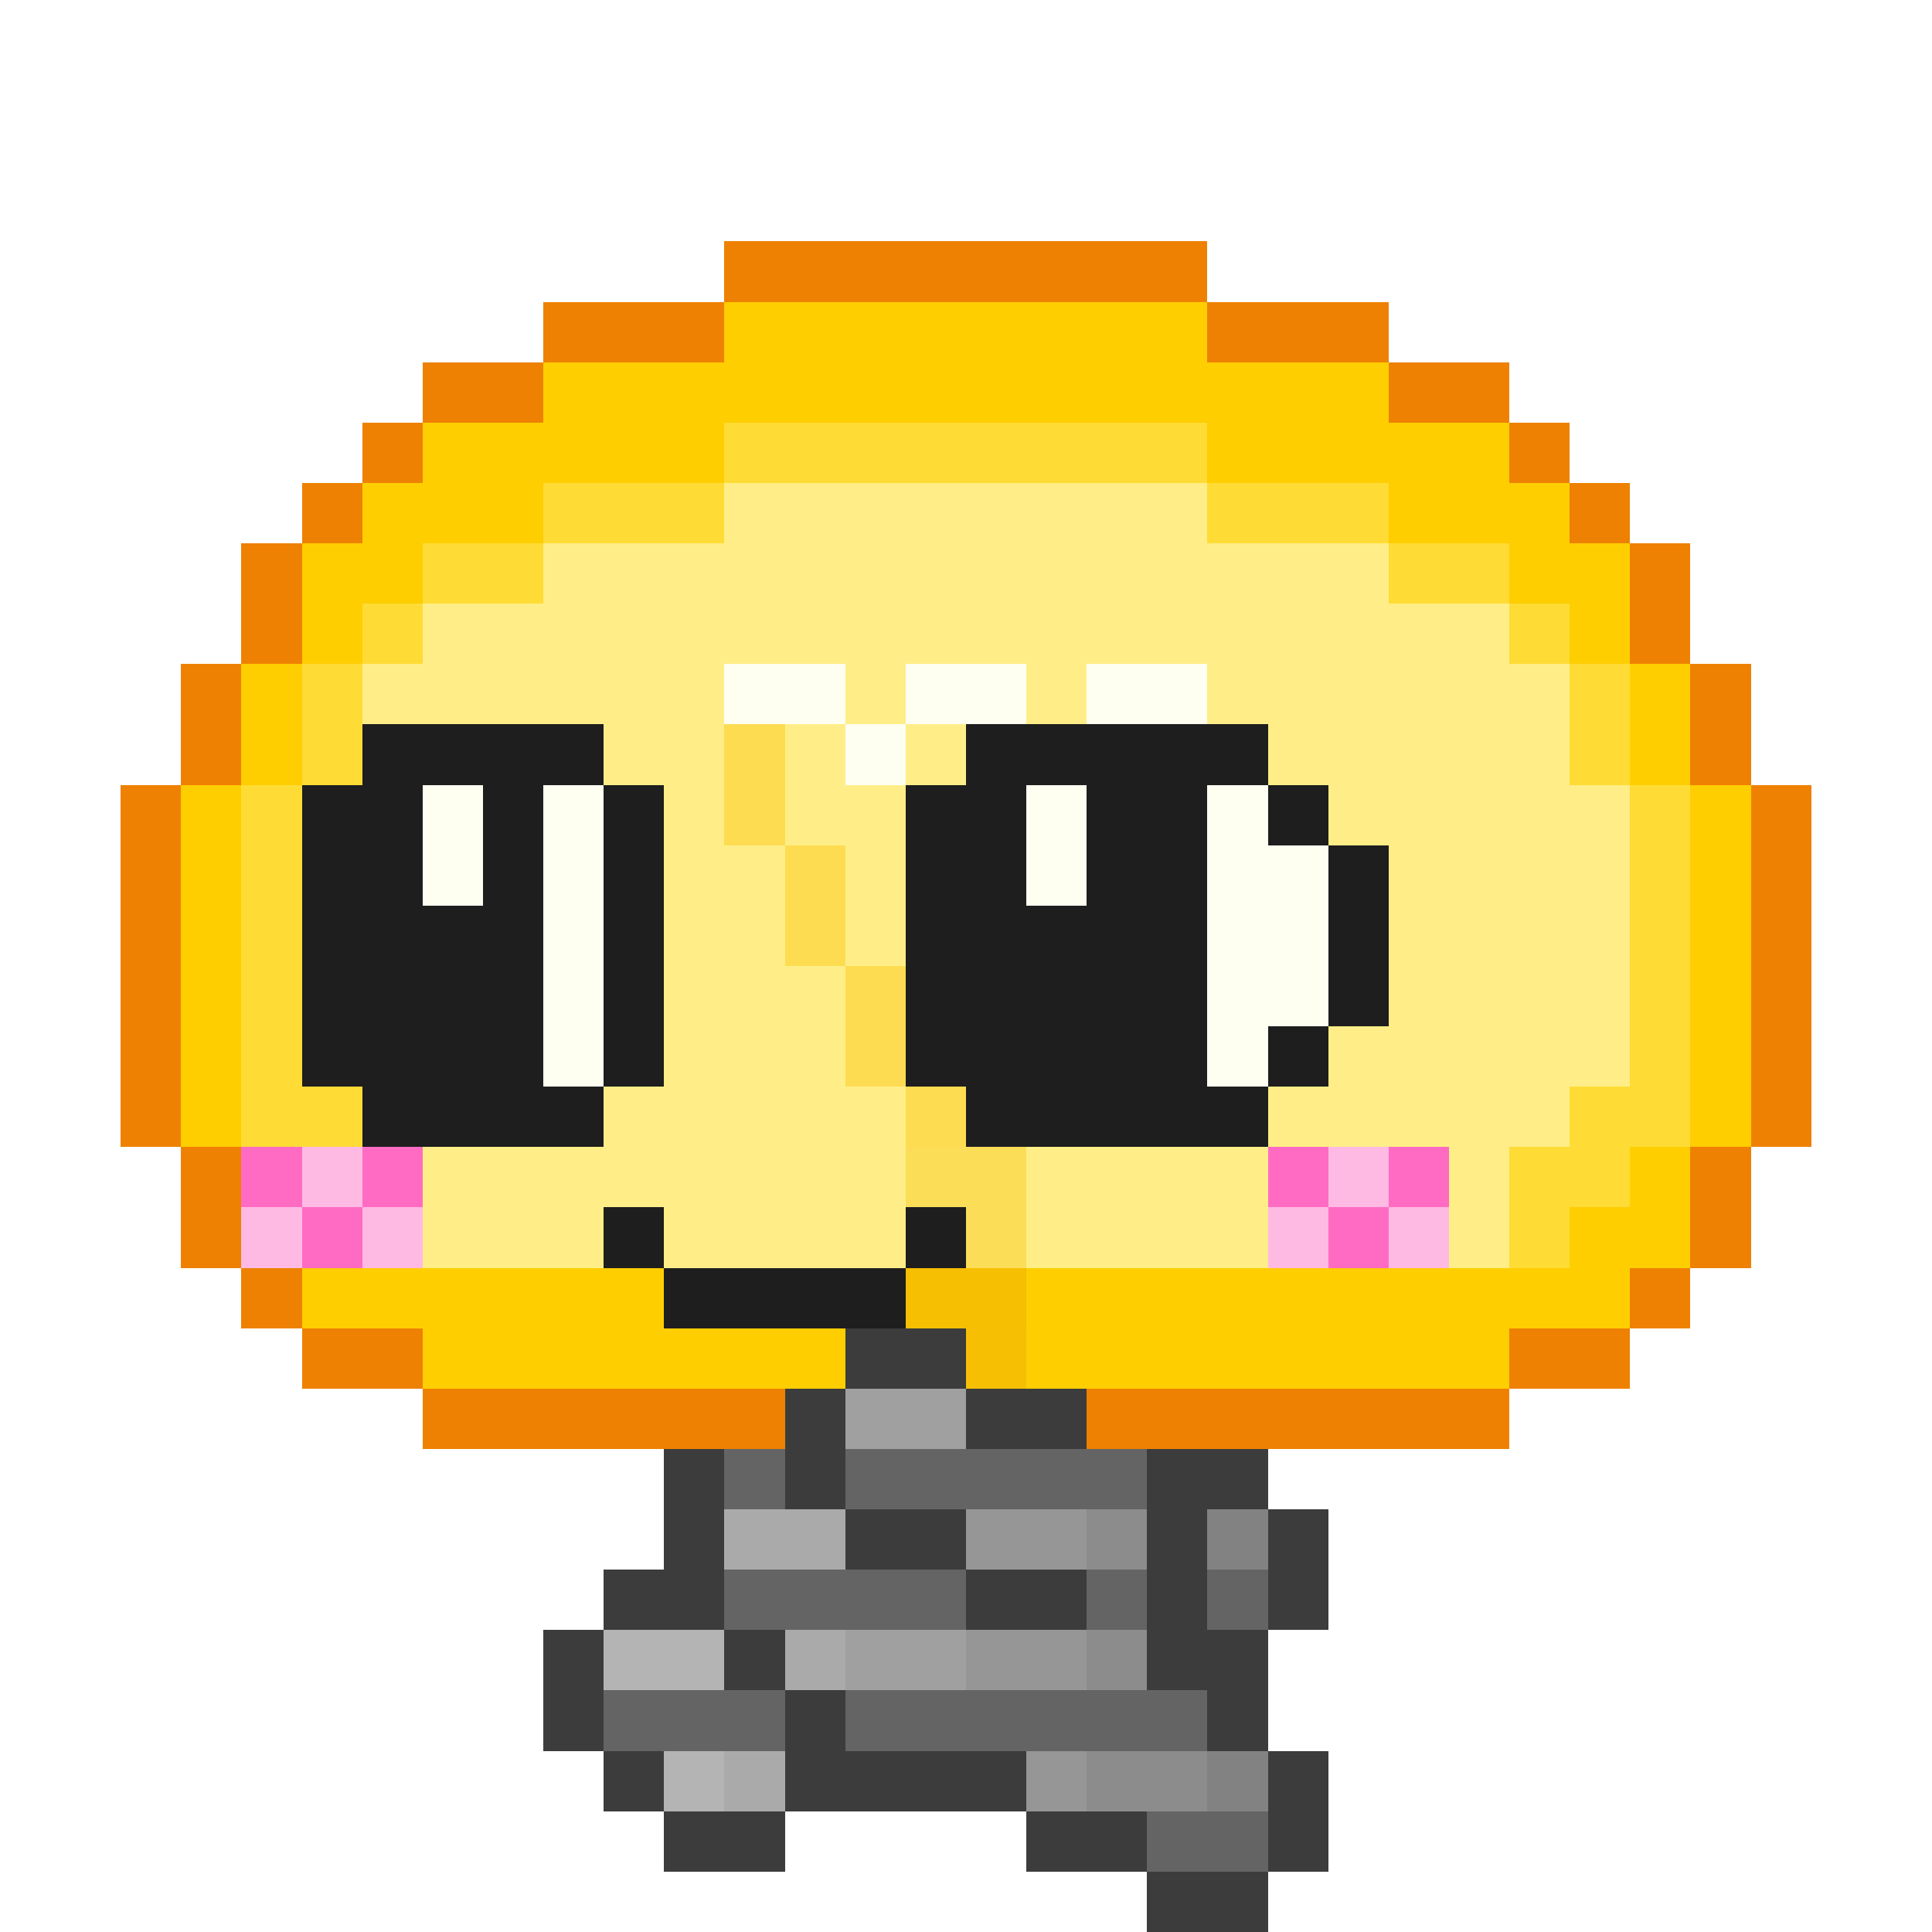
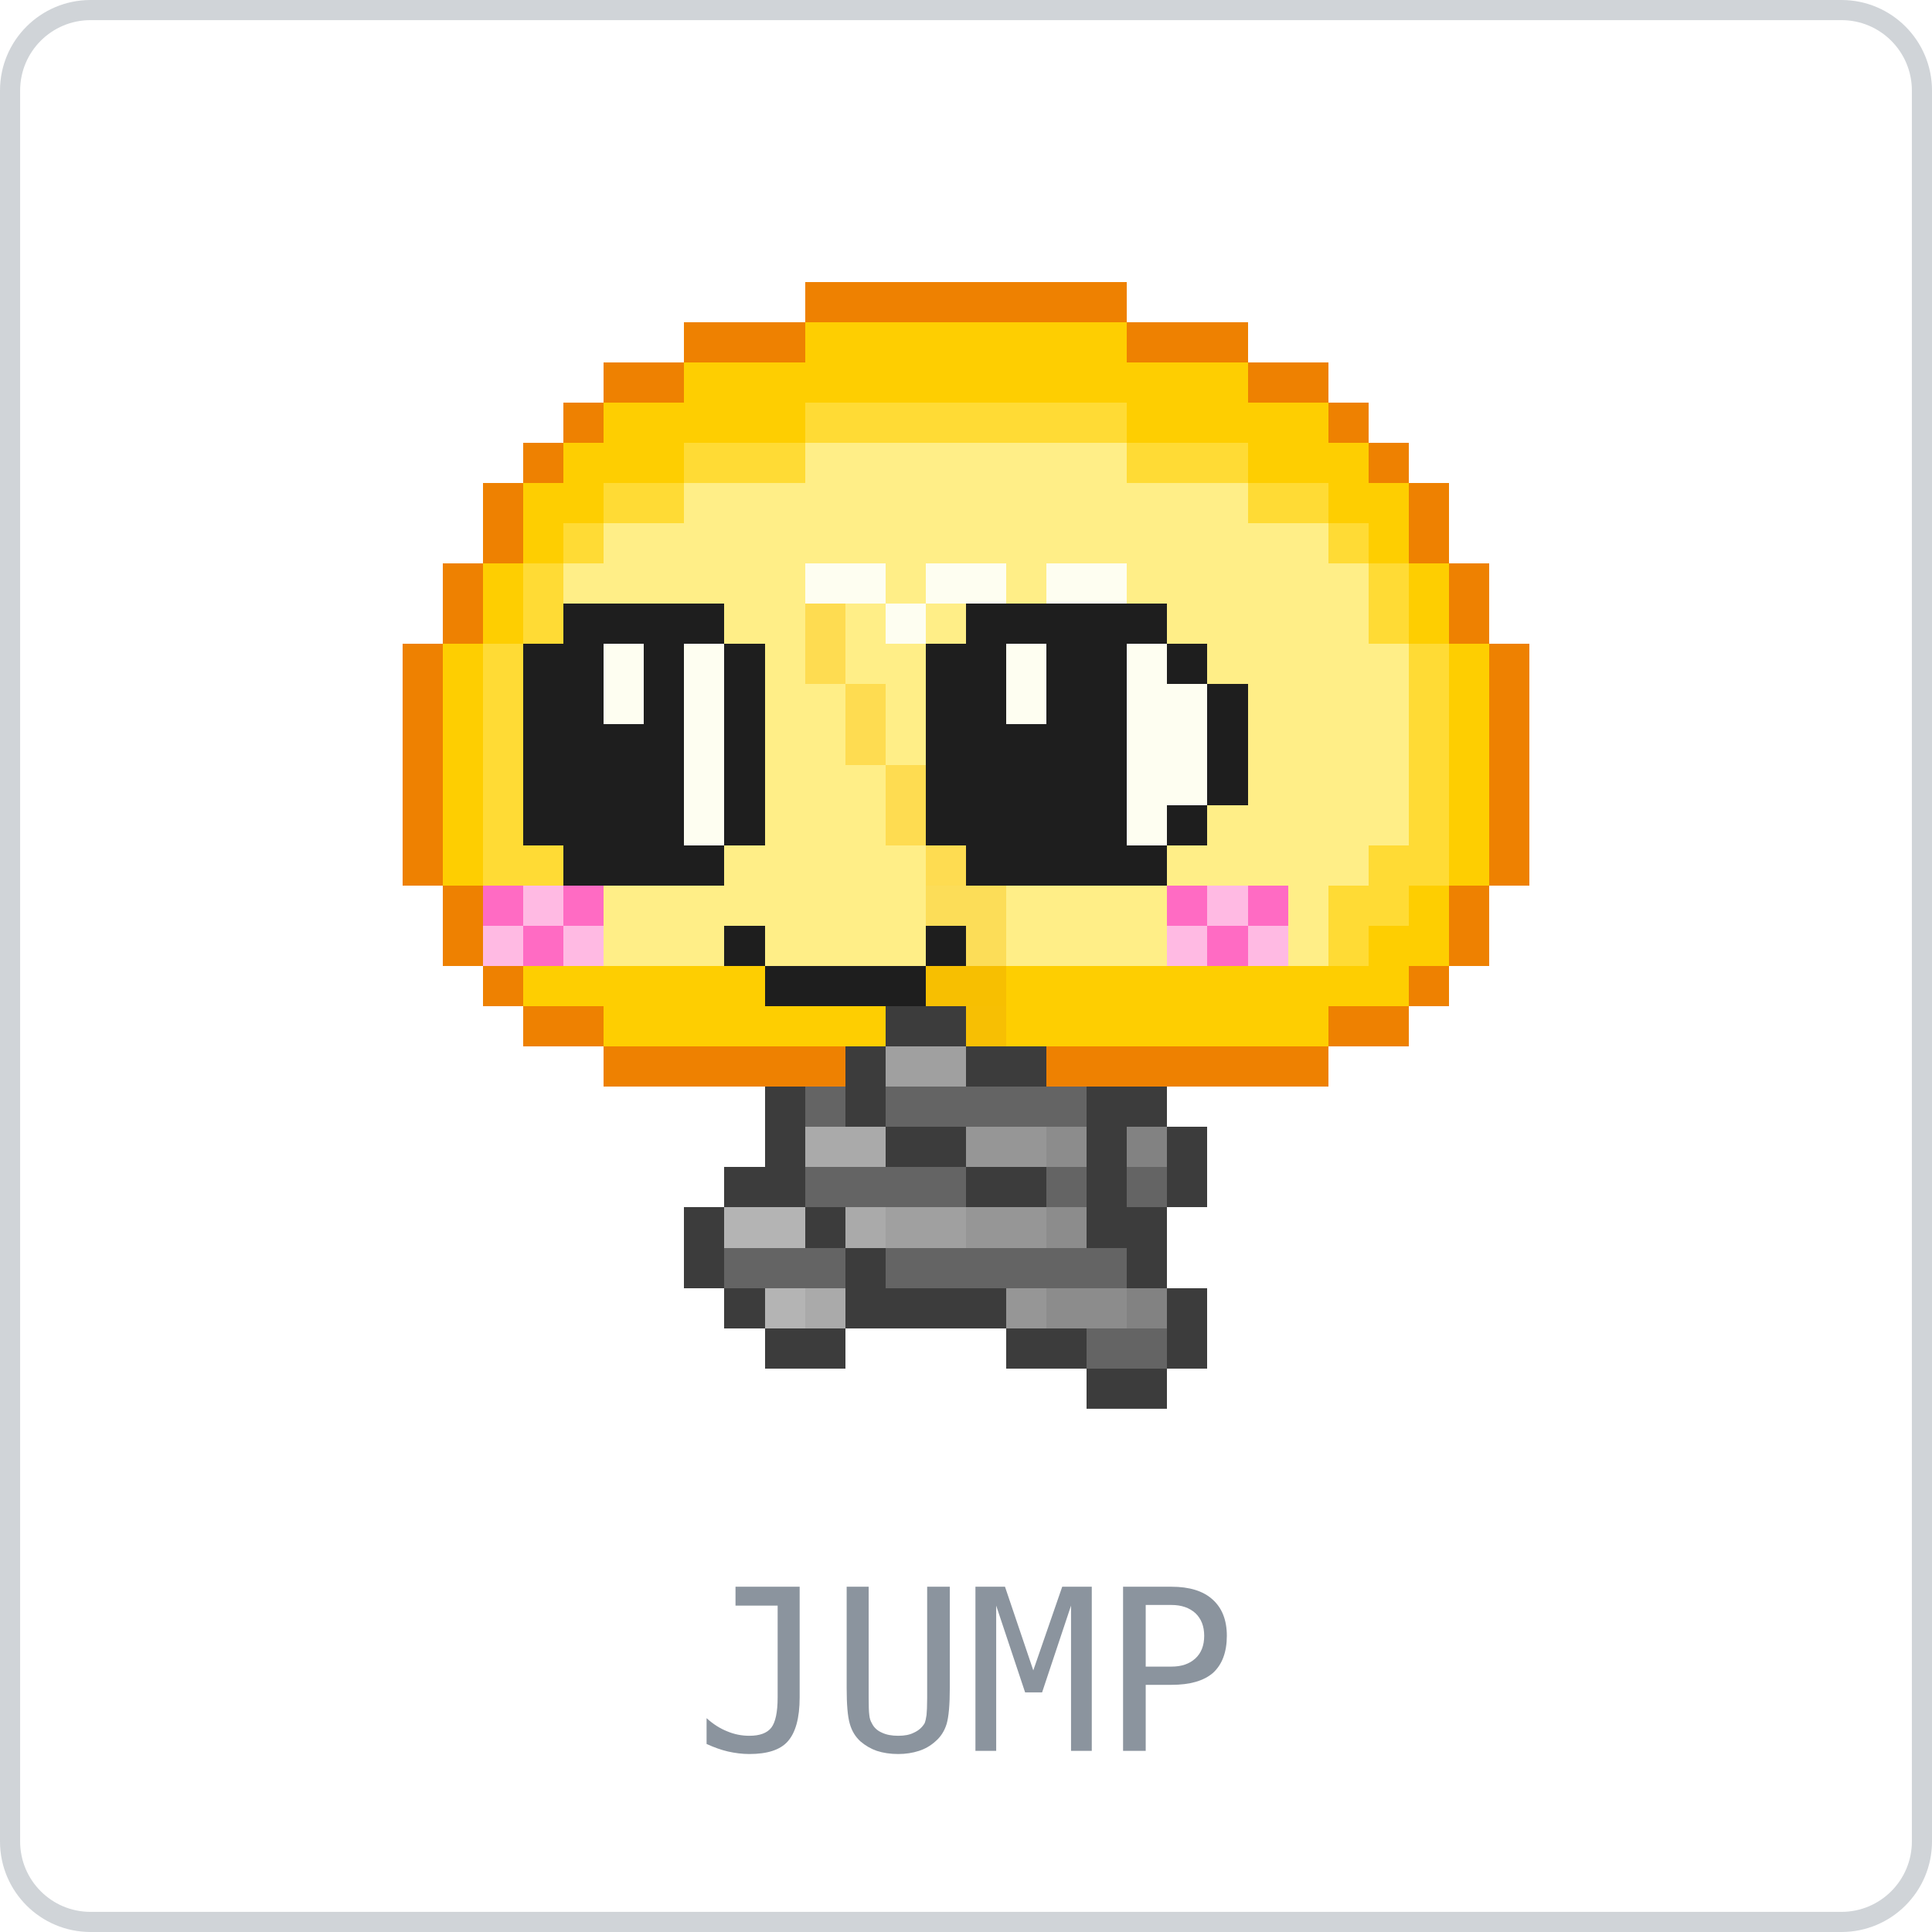
- <svg xmlns="http://www.w3.org/2000/svg" width="32" height="32" viewBox="0 0 32 32" shape-rendering="crispEdges">
-   <path fill="#EE8101" d="M12 4h8v1h-8zM9 5h3v1h-3zM20 5h3v1h-3zM7 6h2v1h-2zM23 6h2v1h-2zM6 7h1v1h-1zM25 7h1v1h-1zM5 8h1v1h-1zM26 8h1v1h-1zM4 9h1v1h-1zM27 9h1v1h-1zM4 10h1v1h-1zM27 10h1v1h-1zM3 11h1v1h-1zM28 11h1v1h-1zM3 12h1v1h-1zM28 12h1v1h-1zM2 13h1v1h-1zM29 13h1v1h-1zM2 14h1v1h-1zM29 14h1v1h-1zM2 15h1v1h-1zM29 15h1v1h-1zM2 16h1v1h-1zM29 16h1v1h-1zM2 17h1v1h-1zM29 17h1v1h-1zM2 18h1v1h-1zM29 18h1v1h-1zM3 19h1v1h-1zM28 19h1v1h-1zM3 20h1v1h-1zM28 20h1v1h-1zM4 21h1v1h-1zM27 21h1v1h-1zM5 22h2v1h-2zM25 22h2v1h-2zM7 23h6v1h-6zM18 23h7v1h-7z" />
-   <path fill="#FFEE87" d="M12 8h8v1h-8zM9 9h14v1h-14zM7 10h18v1h-18zM6 11h6v1h-6zM14 11h1v1h-1zM17 11h1v1h-1zM20 11h6v1h-6zM10 12h2v1h-2zM13 12h1v1h-1zM15 12h1v1h-1zM21 12h5v1h-5zM11 13h1v1h-1zM13 13h2v1h-2zM22 13h5v1h-5zM11 14h2v1h-2zM14 14h1v1h-1zM23 14h4v1h-4zM11 15h2v1h-2zM14 15h1v1h-1zM23 15h4v1h-4zM11 16h3v1h-3zM23 16h4v1h-4zM11 17h3v1h-3zM22 17h5v1h-5zM10 18h5v1h-5zM21 18h5v1h-5zM7 19h8v1h-8zM17 19h4v1h-4zM24 19h1v1h-1zM7 20h3v1h-3zM11 20h4v1h-4zM17 20h4v1h-4zM24 20h1v1h-1z" />
-   <path fill="#FECE01" d="M12 5h8v1h-8zM9 6h14v1h-14zM7 7h5v1h-5zM20 7h5v1h-5zM6 8h3v1h-3zM23 8h3v1h-3zM5 9h2v1h-2zM25 9h2v1h-2zM5 10h1v1h-1zM26 10h1v1h-1zM4 11h1v1h-1zM27 11h1v1h-1zM4 12h1v1h-1zM27 12h1v1h-1zM3 13h1v1h-1zM28 13h1v1h-1zM3 14h1v1h-1zM28 14h1v1h-1zM3 15h1v1h-1zM28 15h1v1h-1zM3 16h1v1h-1zM28 16h1v1h-1zM3 17h1v1h-1zM28 17h1v1h-1zM3 18h1v1h-1zM28 18h1v1h-1zM27 19h1v1h-1zM26 20h2v1h-2zM5 21h6v1h-6zM17 21h10v1h-10zM7 22h7v1h-7zM17 22h8v1h-8z" />
-   <path fill="#1E1E1E" d="M6 12h4v1h-4zM16 12h5v1h-5zM5 13h2v1h-2zM8 13h1v1h-1zM10 13h1v1h-1zM15 13h2v1h-2zM18 13h2v1h-2zM21 13h1v1h-1zM5 14h2v1h-2zM8 14h1v1h-1zM10 14h1v1h-1zM15 14h2v1h-2zM18 14h2v1h-2zM22 14h1v1h-1zM5 15h4v1h-4zM10 15h1v1h-1zM15 15h5v1h-5zM22 15h1v1h-1zM5 16h4v1h-4zM10 16h1v1h-1zM15 16h5v1h-5zM22 16h1v1h-1zM5 17h4v1h-4zM10 17h1v1h-1zM15 17h5v1h-5zM21 17h1v1h-1zM6 18h4v1h-4zM16 18h5v1h-5zM10 20h1v1h-1zM15 20h1v1h-1zM11 21h4v1h-4z" />
-   <path fill="#3C3C3C" d="M14 22h2v1h-2zM13 23h1v1h-1zM16 23h2v1h-2zM11 24h1v1h-1zM13 24h1v1h-1zM19 24h2v1h-2zM11 25h1v1h-1zM14 25h2v1h-2zM19 25h1v1h-1zM21 25h1v1h-1zM10 26h2v1h-2zM16 26h2v1h-2zM19 26h1v1h-1zM21 26h1v1h-1zM9 27h1v1h-1zM12 27h1v1h-1zM19 27h2v1h-2zM9 28h1v1h-1zM13 28h1v1h-1zM20 28h1v1h-1zM10 29h1v1h-1zM13 29h4v1h-4zM21 29h1v1h-1zM11 30h2v1h-2zM17 30h2v1h-2zM21 30h1v1h-1zM19 31h2v1h-2z" />
-   <path fill="#FFDB35" d="M12 7h8v1h-8zM9 8h3v1h-3zM20 8h3v1h-3zM7 9h2v1h-2zM23 9h2v1h-2zM6 10h1v1h-1zM25 10h1v1h-1zM5 11h1v1h-1zM26 11h1v1h-1zM5 12h1v1h-1zM26 12h1v1h-1zM4 13h1v1h-1zM27 13h1v1h-1zM4 14h1v1h-1zM27 14h1v1h-1zM4 15h1v1h-1zM27 15h1v1h-1zM4 16h1v1h-1zM27 16h1v1h-1zM4 17h1v1h-1zM27 17h1v1h-1zM4 18h2v1h-2zM26 18h2v1h-2zM25 19h2v1h-2zM25 20h1v1h-1z" />
-   <path fill="#FEFEF1" d="M12 11h2v1h-2zM15 11h2v1h-2zM18 11h2v1h-2zM14 12h1v1h-1zM7 13h1v1h-1zM9 13h1v1h-1zM17 13h1v1h-1zM20 13h1v1h-1zM7 14h1v1h-1zM9 14h1v1h-1zM17 14h1v1h-1zM20 14h2v1h-2zM9 15h1v1h-1zM20 15h2v1h-2zM9 16h1v1h-1zM20 16h2v1h-2zM9 17h1v1h-1zM20 17h1v1h-1z" />
-   <path fill="#646464" d="M12 24h1v1h-1zM14 24h5v1h-5zM12 26h4v1h-4zM18 26h1v1h-1zM20 26h1v1h-1zM10 28h3v1h-3zM14 28h6v1h-6zM19 30h2v1h-2z" />
-   <path fill="#FEDC51" d="M12 12h1v1h-1zM12 13h1v1h-1zM13 14h1v1h-1zM13 15h1v1h-1zM14 16h1v1h-1zM14 17h1v1h-1zM15 18h1v1h-1z" />
-   <path fill="#FF6BC3" d="M4 19h1v1h-1zM6 19h1v1h-1zM21 19h1v1h-1zM23 19h1v1h-1zM5 20h1v1h-1zM22 20h1v1h-1z" />
-   <path fill="#FFBAE3" d="M5 19h1v1h-1zM22 19h1v1h-1zM4 20h1v1h-1zM6 20h1v1h-1zM21 20h1v1h-1zM23 20h1v1h-1z" />
-   <path fill="#AAAAAA" d="M12 25h2v1h-2zM13 27h1v1h-1zM12 29h1v1h-1z" />
-   <path fill="#969696" d="M16 25h2v1h-2zM16 27h2v1h-2zM17 29h1v1h-1z" />
-   <path fill="#8C8C8C" d="M18 25h1v1h-1zM18 27h1v1h-1zM18 29h2v1h-2z" />
-   <path fill="#FCDD58" d="M15 19h2v1h-2zM16 20h1v1h-1z" />
-   <path fill="#A0A0A0" d="M14 23h2v1h-2zM14 27h2v1h-2z" />
-   <path fill="#828282" d="M20 25h1v1h-1zM20 29h1v1h-1z" />
-   <path fill="#B4B4B4" d="M10 27h2v1h-2zM11 29h1v1h-1z" />
-   <path fill="#F7BF01" d="M15 21h2v1h-2z" />
-   <path fill="#F7BF03" d="M16 22h1v1h-1z" />
+ <svg xmlns="http://www.w3.org/2000/svg" width="48" height="48" viewBox="0 0 48 48">
+   <defs>
+     <clipPath id="frame">
+       <rect width="32" height="32" />
+     </clipPath>
+   </defs>
+   <rect x=".25" y=".25" width="47.5" height="47.5" rx="2" fill="none" stroke="#8B949E" stroke-opacity=".4" stroke-width=".5" />
+   <text x="24.0" y="43.5" text-anchor="middle" font-size="5.6" fill="#8B949E" font-family="ui-monospace, SFMono-Regular, Menlo, Consolas, monospace">JUMP</text>
+   <g transform="translate(8 3)" clip-path="url(#frame)" shape-rendering="crispEdges">
+     <path fill="#EE8101" d="M12 4h8v1h-8zM9 5h3v1h-3zM20 5h3v1h-3zM7 6h2v1h-2zM23 6h2v1h-2zM6 7h1v1h-1zM25 7h1v1h-1zM5 8h1v1h-1zM26 8h1v1h-1zM4 9h1v1h-1zM27 9h1v1h-1zM4 10h1v1h-1zM27 10h1v1h-1zM3 11h1v1h-1zM28 11h1v1h-1zM3 12h1v1h-1zM28 12h1v1h-1zM2 13h1v1h-1zM29 13h1v1h-1zM2 14h1v1h-1zM29 14h1v1h-1zM2 15h1v1h-1zM29 15h1v1h-1zM2 16h1v1h-1zM29 16h1v1h-1zM2 17h1v1h-1zM29 17h1v1h-1zM2 18h1v1h-1zM29 18h1v1h-1zM3 19h1v1h-1zM28 19h1v1h-1zM3 20h1v1h-1zM28 20h1v1h-1zM4 21h1v1h-1zM27 21h1v1h-1zM5 22h2v1h-2zM25 22h2v1h-2zM7 23h6v1h-6zM18 23h7v1h-7z" />
+     <path fill="#FFEE87" d="M12 8h8v1h-8zM9 9h14v1h-14zM7 10h18v1h-18zM6 11h6v1h-6zM14 11h1v1h-1zM17 11h1v1h-1zM20 11h6v1h-6zM10 12h2v1h-2zM13 12h1v1h-1zM15 12h1v1h-1zM21 12h5v1h-5zM11 13h1v1h-1zM13 13h2v1h-2zM22 13h5v1h-5zM11 14h2v1h-2zM14 14h1v1h-1zM23 14h4v1h-4zM11 15h2v1h-2zM14 15h1v1h-1zM23 15h4v1h-4zM11 16h3v1h-3zM23 16h4v1h-4zM11 17h3v1h-3zM22 17h5v1h-5zM10 18h5v1h-5zM21 18h5v1h-5zM7 19h8v1h-8zM17 19h4v1h-4zM24 19h1v1h-1zM7 20h3v1h-3zM11 20h4v1h-4zM17 20h4v1h-4zM24 20h1v1h-1z" />
+     <path fill="#FECE01" d="M12 5h8v1h-8zM9 6h14v1h-14zM7 7h5v1h-5zM20 7h5v1h-5zM6 8h3v1h-3zM23 8h3v1h-3zM5 9h2v1h-2zM25 9h2v1h-2zM5 10h1v1h-1zM26 10h1v1h-1zM4 11h1v1h-1zM27 11h1v1h-1zM4 12h1v1h-1zM27 12h1v1h-1zM3 13h1v1h-1zM28 13h1v1h-1zM3 14h1v1h-1zM28 14h1v1h-1zM3 15h1v1h-1zM28 15h1v1h-1zM3 16h1v1h-1zM28 16h1v1h-1zM3 17h1v1h-1zM28 17h1v1h-1zM3 18h1v1h-1zM28 18h1v1h-1zM27 19h1v1h-1zM26 20h2v1h-2zM5 21h6v1h-6zM17 21h10v1h-10zM7 22h7v1h-7zM17 22h8v1h-8z" />
+     <path fill="#1E1E1E" d="M6 12h4v1h-4zM16 12h5v1h-5zM5 13h2v1h-2zM8 13h1v1h-1zM10 13h1v1h-1zM15 13h2v1h-2zM18 13h2v1h-2zM21 13h1v1h-1zM5 14h2v1h-2zM8 14h1v1h-1zM10 14h1v1h-1zM15 14h2v1h-2zM18 14h2v1h-2zM22 14h1v1h-1zM5 15h4v1h-4zM10 15h1v1h-1zM15 15h5v1h-5zM22 15h1v1h-1zM5 16h4v1h-4zM10 16h1v1h-1zM15 16h5v1h-5zM22 16h1v1h-1zM5 17h4v1h-4zM10 17h1v1h-1zM15 17h5v1h-5zM21 17h1v1h-1zM6 18h4v1h-4zM16 18h5v1h-5zM10 20h1v1h-1zM15 20h1v1h-1zM11 21h4v1h-4z" />
+     <path fill="#3C3C3C" d="M14 22h2v1h-2zM13 23h1v1h-1zM16 23h2v1h-2zM11 24h1v1h-1zM13 24h1v1h-1zM19 24h2v1h-2zM11 25h1v1h-1zM14 25h2v1h-2zM19 25h1v1h-1zM21 25h1v1h-1zM10 26h2v1h-2zM16 26h2v1h-2zM19 26h1v1h-1zM21 26h1v1h-1zM9 27h1v1h-1zM12 27h1v1h-1zM19 27h2v1h-2zM9 28h1v1h-1zM13 28h1v1h-1zM20 28h1v1h-1zM10 29h1v1h-1zM13 29h4v1h-4zM21 29h1v1h-1zM11 30h2v1h-2zM17 30h2v1h-2zM21 30h1v1h-1zM19 31h2v1h-2z" />
+     <path fill="#FFDB35" d="M12 7h8v1h-8zM9 8h3v1h-3zM20 8h3v1h-3zM7 9h2v1h-2zM23 9h2v1h-2zM6 10h1v1h-1zM25 10h1v1h-1zM5 11h1v1h-1zM26 11h1v1h-1zM5 12h1v1h-1zM26 12h1v1h-1zM4 13h1v1h-1zM27 13h1v1h-1zM4 14h1v1h-1zM27 14h1v1h-1zM4 15h1v1h-1zM27 15h1v1h-1zM4 16h1v1h-1zM27 16h1v1h-1zM4 17h1v1h-1zM27 17h1v1h-1zM4 18h2v1h-2zM26 18h2v1h-2zM25 19h2v1h-2zM25 20h1v1h-1z" />
+     <path fill="#FEFEF1" d="M12 11h2v1h-2zM15 11h2v1h-2zM18 11h2v1h-2zM14 12h1v1h-1zM7 13h1v1h-1zM9 13h1v1h-1zM17 13h1v1h-1zM20 13h1v1h-1zM7 14h1v1h-1zM9 14h1v1h-1zM17 14h1v1h-1zM20 14h2v1h-2zM9 15h1v1h-1zM20 15h2v1h-2zM9 16h1v1h-1zM20 16h2v1h-2zM9 17h1v1h-1zM20 17h1v1h-1z" />
+     <path fill="#646464" d="M12 24h1v1h-1zM14 24h5v1h-5zM12 26h4v1h-4zM18 26h1v1h-1zM20 26h1v1h-1zM10 28h3v1h-3zM14 28h6v1h-6zM19 30h2v1h-2z" />
+     <path fill="#FEDC51" d="M12 12h1v1h-1zM12 13h1v1h-1zM13 14h1v1h-1zM13 15h1v1h-1zM14 16h1v1h-1zM14 17h1v1h-1zM15 18h1v1h-1z" />
+     <path fill="#FF6BC3" d="M4 19h1v1h-1zM6 19h1v1h-1zM21 19h1v1h-1zM23 19h1v1h-1zM5 20h1v1h-1zM22 20h1v1h-1z" />
+     <path fill="#FFBAE3" d="M5 19h1v1h-1zM22 19h1v1h-1zM4 20h1v1h-1zM6 20h1v1h-1zM21 20h1v1h-1zM23 20h1v1h-1z" />
+     <path fill="#AAAAAA" d="M12 25h2v1h-2zM13 27h1v1h-1zM12 29h1v1h-1z" />
+     <path fill="#969696" d="M16 25h2v1h-2zM16 27h2v1h-2zM17 29h1v1h-1z" />
+     <path fill="#8C8C8C" d="M18 25h1v1h-1zM18 27h1v1h-1zM18 29h2v1h-2z" />
+     <path fill="#FCDD58" d="M15 19h2v1h-2zM16 20h1v1h-1z" />
+     <path fill="#A0A0A0" d="M14 23h2v1h-2zM14 27h2v1h-2z" />
+     <path fill="#828282" d="M20 25h1v1h-1zM20 29h1v1h-1z" />
+     <path fill="#B4B4B4" d="M10 27h2v1h-2zM11 29h1v1h-1z" />
+     <path fill="#F7BF01" d="M15 21h2v1h-2z" />
+     <path fill="#F7BF03" d="M16 22h1v1h-1z" />
+   </g>
</svg>
